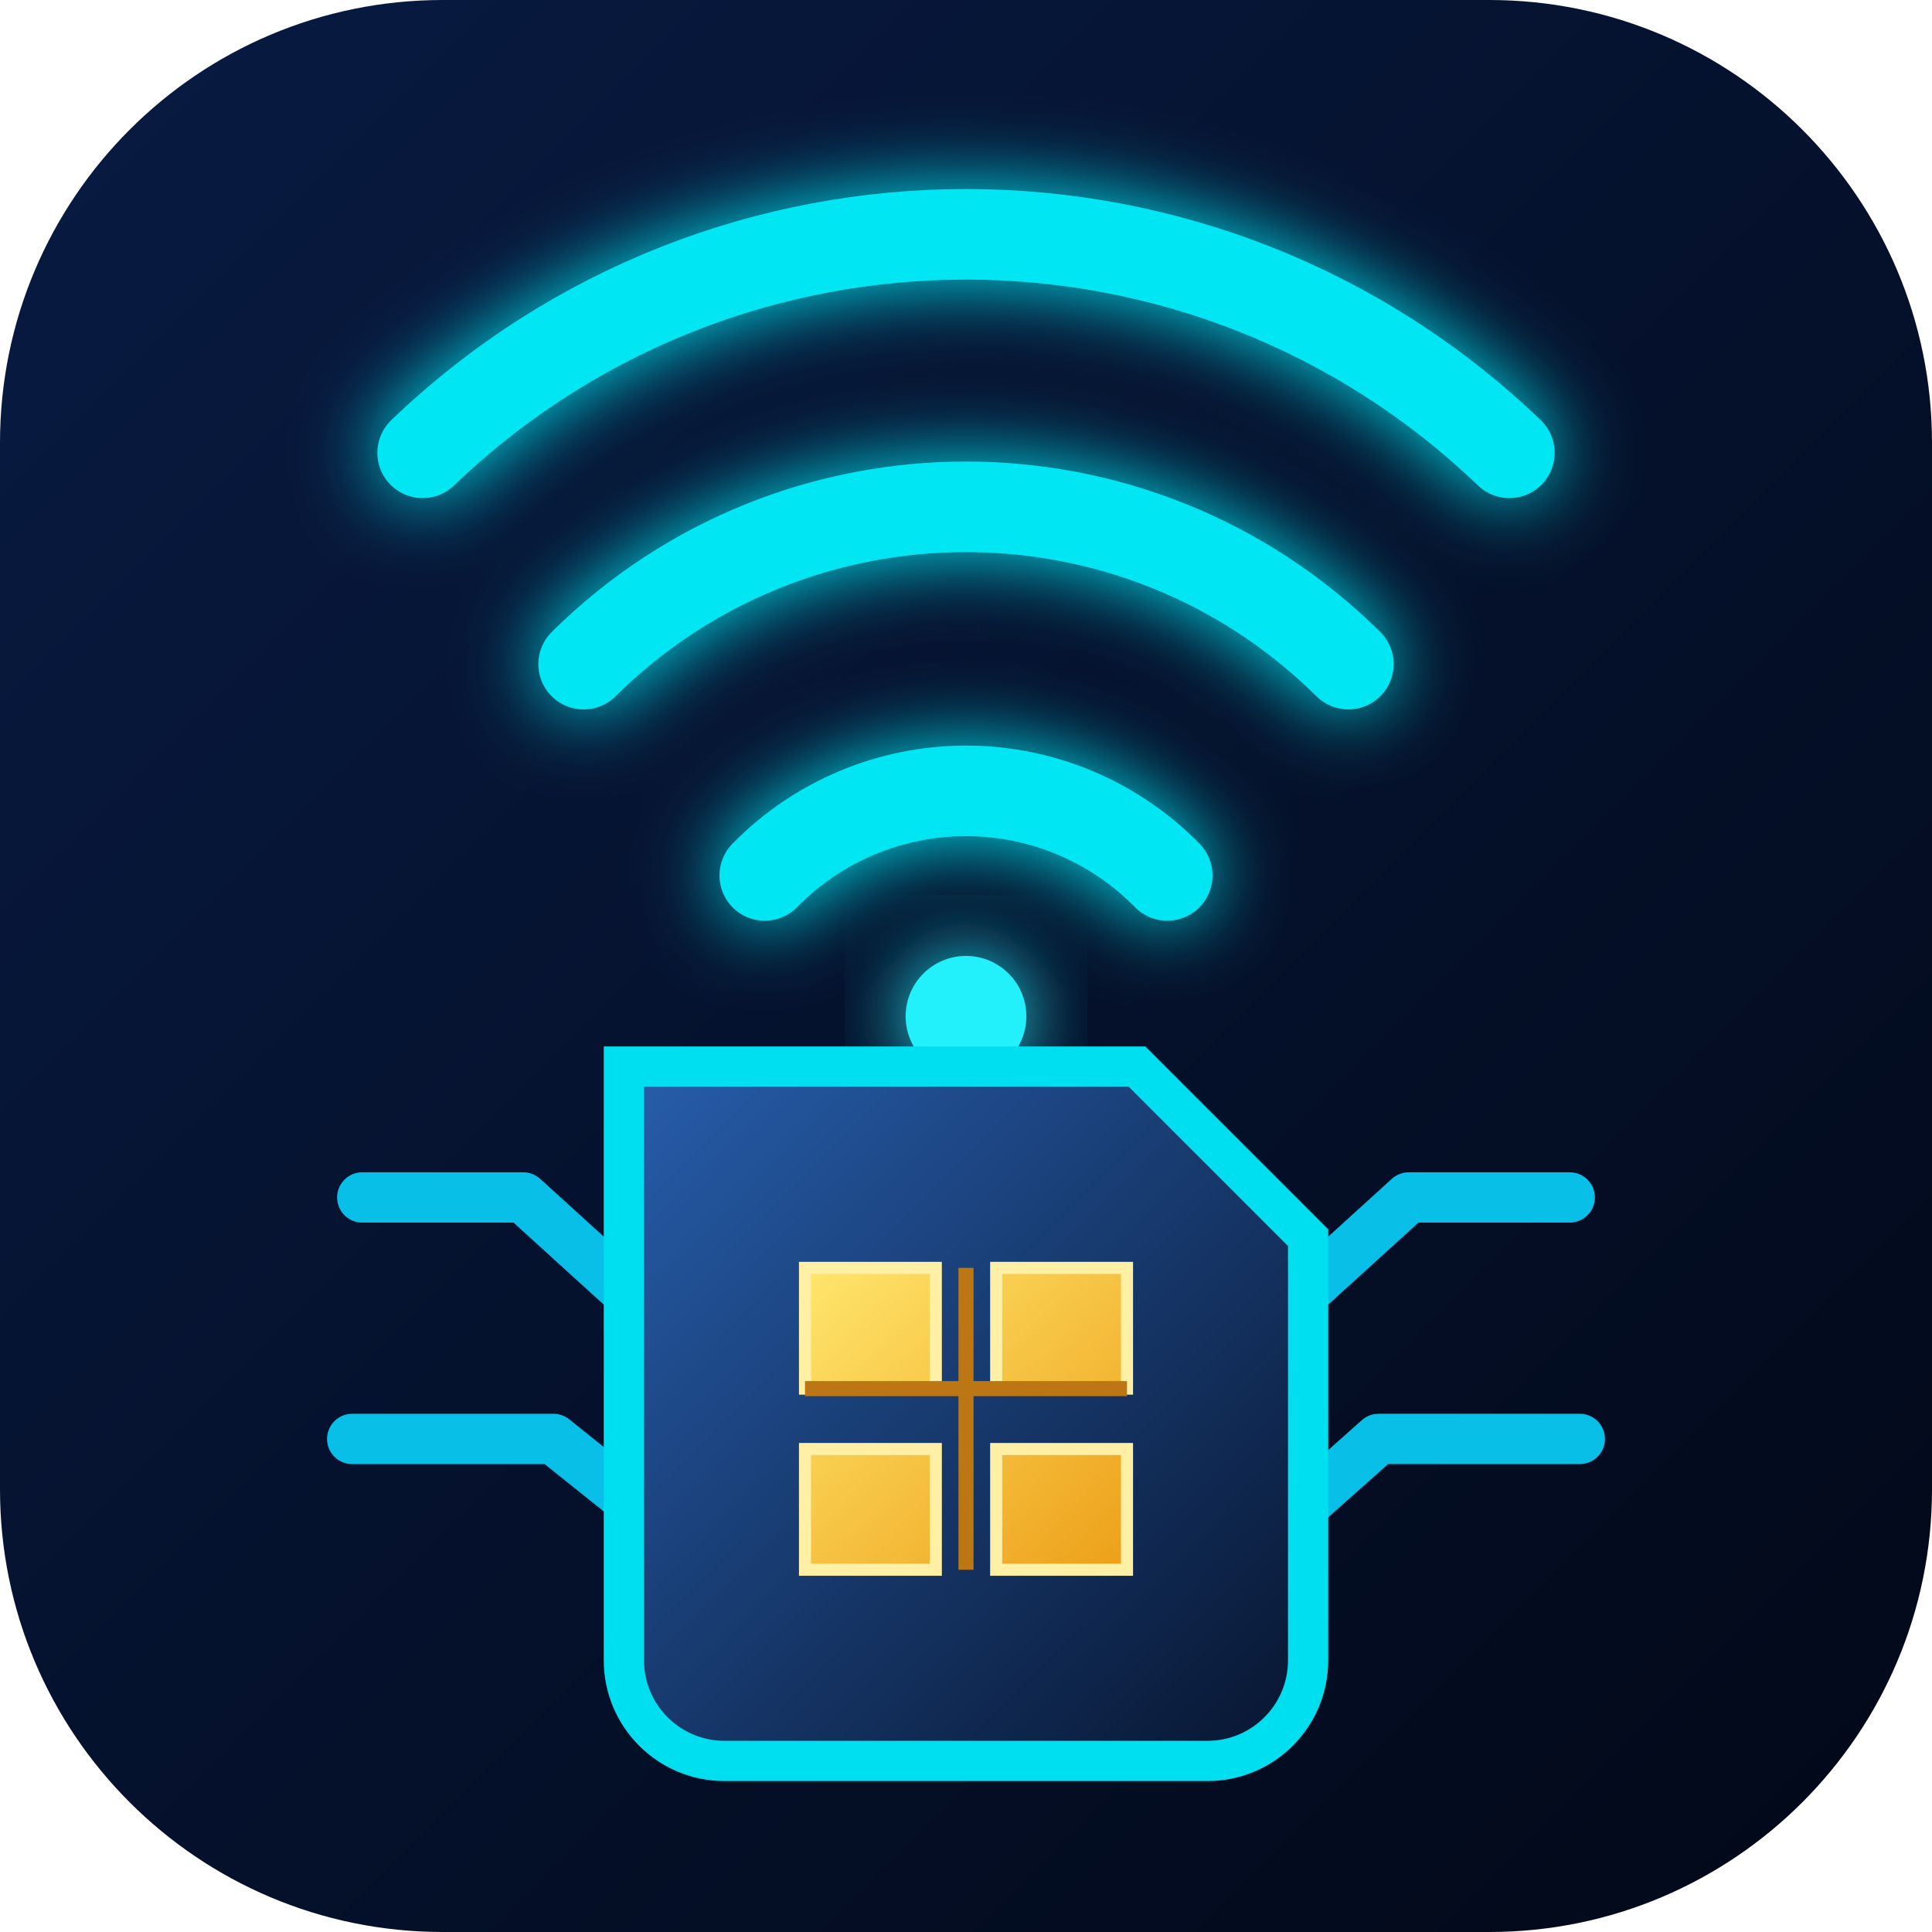
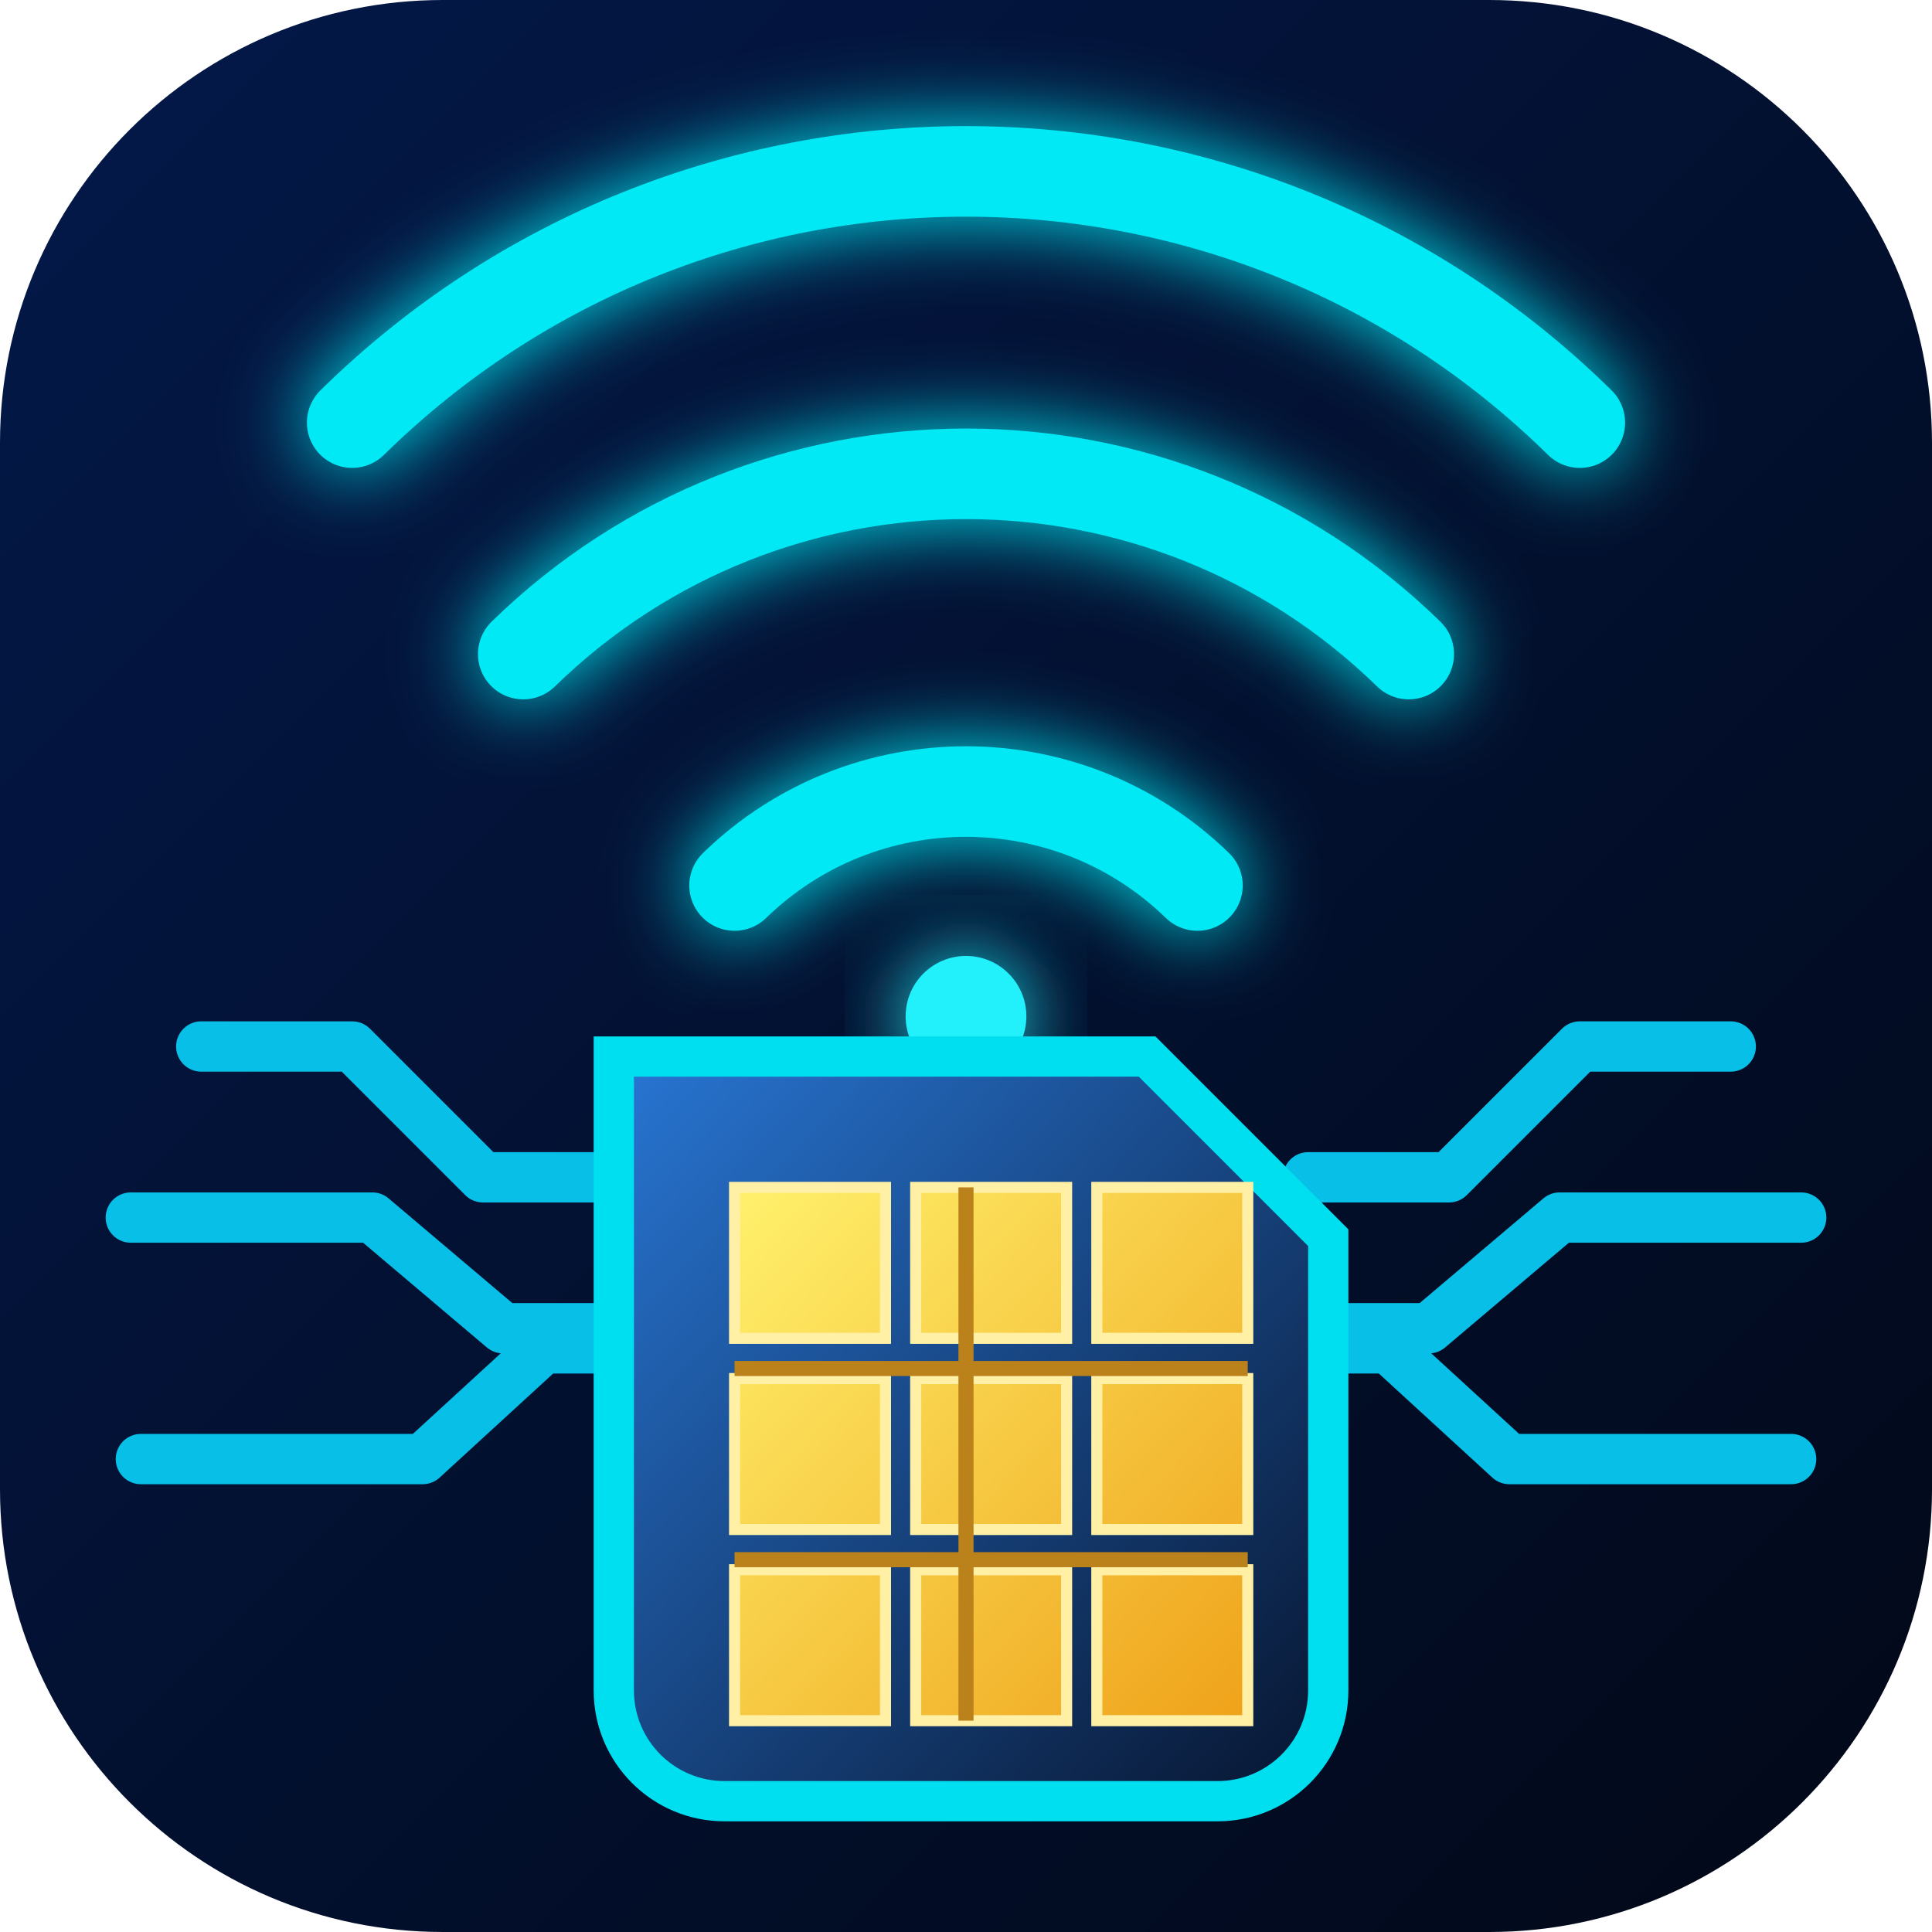
<svg xmlns="http://www.w3.org/2000/svg" viewBox="0 0 192 192">
  <defs>
    <linearGradient id="bg" x1="0" y1="0" x2="1" y2="1">
-       <stop stop-color="#081b43" />
+       <stop stop-color="#03194a" />
      <stop offset="1" stop-color="#020817" />
    </linearGradient>
    <linearGradient id="sim" x1="0" y1="0" x2="1" y2="1">
-       <stop stop-color="#275eac" />
+       <stop stop-color="#2876d4" />
      <stop offset="1" stop-color="#07142e" />
    </linearGradient>
    <linearGradient id="gold" x1="0" y1="0" x2="1" y2="1">
-       <stop stop-color="#ffe66c" />
-       <stop offset="1" stop-color="#ed9f18" />
+       <stop stop-color="#fff16c" />
+       <stop offset="1" stop-color="#efa21a" />
    </linearGradient>
    <filter id="glow" x="-50%" y="-50%" width="200%" height="200%">
      <feGaussianBlur stdDeviation="4" result="b" />
      <feMerge>
        <feMergeNode in="b" />
        <feMergeNode in="SourceGraphic" />
      </feMerge>
    </filter>
  </defs>
  <rect width="192" height="192" rx="44" fill="url(#bg)" />
-   <g fill="none" stroke="#00e7f3" stroke-width="9" stroke-linecap="round" filter="url(#glow)">
-     <path d="M42 45a78 78 0 0 1 108 0" />
-     <path d="M58 66a54 54 0 0 1 76 0" />
-     <path d="M76 87a28 28 0 0 1 40 0" />
+   <g fill="none" stroke="#00e9f5" stroke-width="9" stroke-linecap="round" filter="url(#glow)">
+     <path d="M35 42a87 87 0 0 1 122 0" />
+     <path d="M52 65a63 63 0 0 1 88 0" />
+     <path d="M73 88a33 33 0 0 1 46 0" />
  </g>
  <circle cx="96" cy="101" r="6" fill="#20f0fa" filter="url(#glow)" />
  <g fill="none" stroke="#08bfe7" stroke-width="5" stroke-linecap="round" stroke-linejoin="round">
-     <path d="M36 119H52l11 10h12M156 119h-16l-11 10h-12M35 143H55l10 8h10M157 143h-20l-9 8h-11" />
+     <path d="M13 121h24l13 11h17M179 121h-24l-13 11h-17M14 145h28l12-11h13M178 145h-28l-12-11h-13M20 104h15l13 13h14M172 104h-15l-13 13h-14" />
  </g>
-   <path d="M62 106h51l17 17v42a10 10 0 0 1-10 10H72a10 10 0 0 1-10-10z" fill="url(#sim)" stroke="#00dff0" stroke-width="4" />
-   <path d="M80 126h13v12H80zM99 126h13v12H99zM80 144h13v12H80zM99 144h13v12H99z" fill="url(#gold)" stroke="#fff0a6" stroke-width="1.2" />
-   <path d="M96 126v30M80 138h32" stroke="#bc7714" stroke-width="1.5" />
+   <path d="M61 105h53l18 18v45a11 11 0 0 1-11 11H72a11 11 0 0 1-11-11z" fill="url(#sim)" stroke="#00dff0" stroke-width="4" />
+   <path d="M73 118h15v15H73zM91 118h15v15H91zM109 118h15v15H109zM73 137h15v15H73zM91 137h15v15H91zM109 137h15v15H109zM73 156h15v15H73zM91 156h15v15H91zM109 156h15v15H109z" fill="url(#gold)" stroke="#fff0a6" stroke-width="1.1" />
+   <path d="M96 118v53M73 136h51M73 155h51" stroke="#bb811a" stroke-width="1.5" />
</svg>
